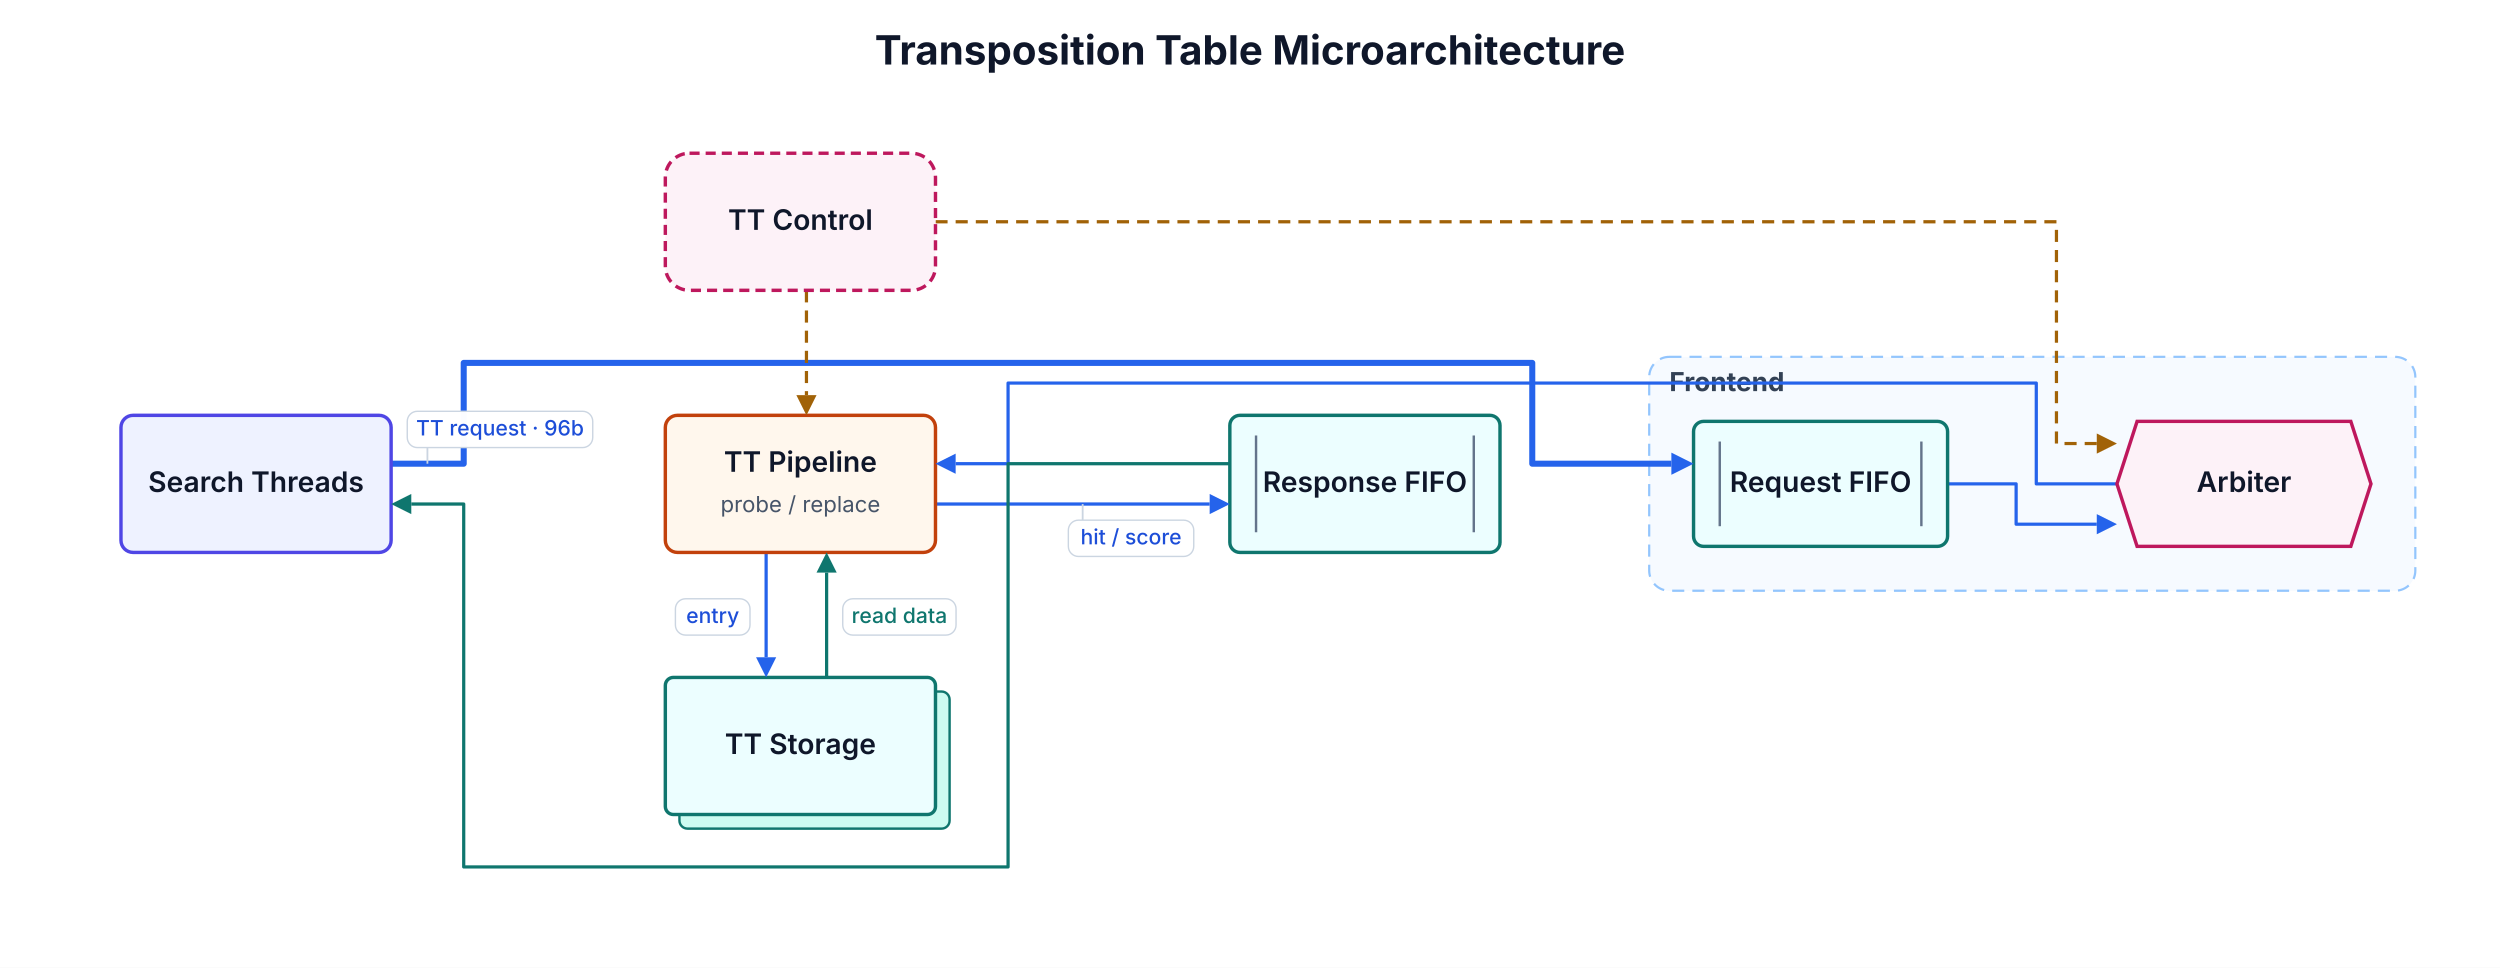
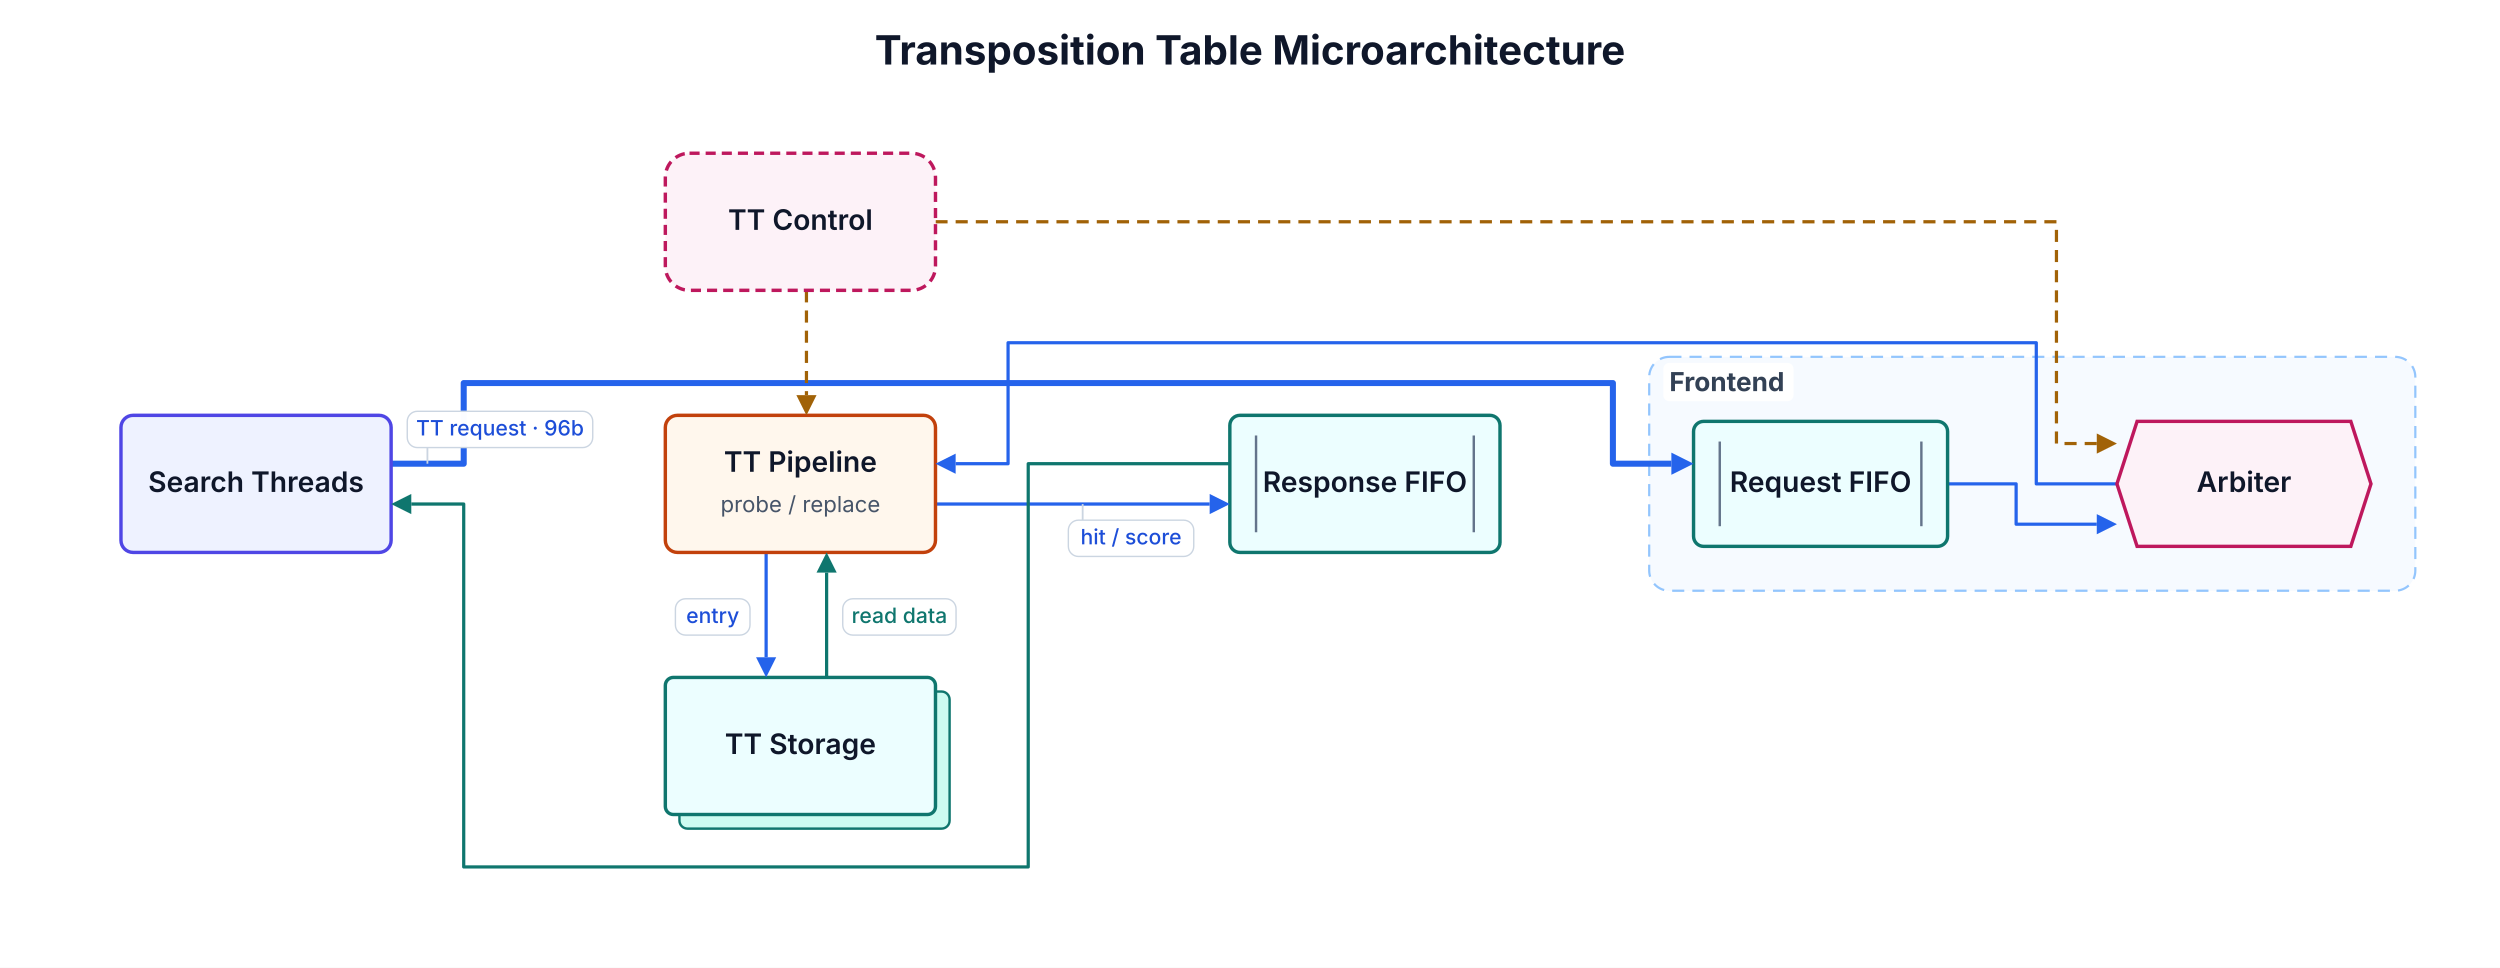
<svg xmlns="http://www.w3.org/2000/svg" role="img" aria-labelledby="diagram-title" width="1240" height="480" viewBox="0 0 1240 480">
  <defs>
    <style>
    .bg{fill:#ffffff}
    .title{font:650 20px Inter,"Segoe UI",Roboto,Helvetica,Arial,sans-serif;fill:#0f172a;text-anchor:middle}
    .block{fill:#f8fafc;stroke:#334155;stroke-width:1.7}
    .node.bigger .block{stroke-width:2}
    .node.smaller .block{stroke-width:1.4}
    .module{fill:#eef2ff;stroke:#4f46e5}
    .logic,.alu,.adder,.subtractor,.addsub,.multiplier,.comparator,.and,.or,.xor,.not{fill:#fff7ed;stroke:#c2410c}
    .memory-shadow{fill:#ccfbf1;stroke:#0f766e;stroke-width:1.2}
    .memory,.fifo{fill:#ecfeff;stroke:#0f766e}
    .reg,.counter{fill:#eff6ff;stroke:#2563eb}
    .fsm,.arbiter{fill:#fdf2f8;stroke:#be185d}
    .fsm{stroke-dasharray:5 3}
    .mux,.demux{fill:#fefce8;stroke:#a16207}
    .io{fill:#f0fdf4;stroke:#15803d}
    .symbol-line{fill:none;stroke:#64748b;stroke-width:1.2}
    .clock-glyph{stroke:#2563eb;stroke-width:1.7}
    .operator-badge{fill:#fff;stroke:#c2410c;stroke-width:1.2}
    .operator{font:700 12px Inter,"Segoe UI",Roboto,Helvetica,Arial,sans-serif;fill:#9a3412;text-anchor:middle}
    .operator.alu-operator{font-size:9px}
    .block-label{font:600 14px Inter,"Segoe UI",Roboto,Helvetica,Arial,sans-serif;fill:#0f172a;text-anchor:middle}
    .block-label.bigger{font-size:15px;font-weight:650}
    .block-label.smaller{font-size:13px;font-weight:550}
    .subtitle{font:11px Inter,"Segoe UI",Roboto,Helvetica,Arial,sans-serif;fill:#475569;text-anchor:middle}
    .subtitle.bigger{font-size:11.5px}
    .subtitle.smaller{font-size:10.5px}
    .group{fill-opacity:.58;stroke-width:1.1;stroke-dasharray:6 4}
    .group.group-0{fill:#eff6ff;stroke:#93c5fd}
    .group.group-1{fill:#f0fdf4;stroke:#86efac}
    .group.group-2{fill:#fff7ed;stroke:#fdba74}
    .group.group-3{fill:#faf5ff;stroke:#d8b4fe}
    .group-label{font:650 13px Inter,"Segoe UI",Roboto,Helvetica,Arial,sans-serif;fill:#334155}
+     .group-label-bg{fill:#fff;fill-opacity:.96}
    .edge{fill:none;stroke:#475569;stroke-width:1.6;stroke-linejoin:round;stroke-linecap:butt}
    .edge.data{stroke:#2563eb}
    .edge.bus{stroke-width:3}
    .edge.control{stroke:#a16207;stroke-dasharray:6 4}
    .edge.clock{stroke:#7c3aed;stroke-dasharray:2 3}
    .edge.response{stroke:#0f766e}
    .arrowhead{stroke:none}
    .arrowhead.data{fill:#2563eb}
    .arrowhead.control{fill:#a16207}
    .arrowhead.clock{fill:#7c3aed}
    .arrowhead.response{fill:#0f766e}
    .edge-label{font:500 10.5px Inter,"Segoe UI",Roboto,Helvetica,Arial,sans-serif;fill:#334155;text-anchor:middle}
    .edge-label.data{fill:#1d4ed8}
    .edge-label.control{fill:#854d0e}
    .edge-label.clock{fill:#6d28d9}
    .edge-label.response{fill:#0f766e}
    .edge-label-bg{fill:#fff;fill-opacity:.98;stroke:#cbd5e1;stroke-width:.7}
    .label-leader{fill:none;stroke:#cbd5e1;stroke-width:.9}
    </style>
  </defs>
  <rect x="0" y="0" width="1240" height="480" class="bg" />
  <text x="620.0" y="32" class="title">Transposition Table Microarchitecture</text>
  <rect x="818" y="177" width="380" height="116" rx="10" class="group group-0" />
-   <text x="828" y="194" class="group-label">Frontend</text>
  <rect x="337" y="343" width="134" height="68" rx="4" class="memory-shadow" />
-   <polyline points="194,230 230,230 230,180 760,180 760,230 829,230" class="edge data bus" />
+   <polyline points="194,230 230,230 230,190 800,190 800,230 829,230" class="edge data bus" />
  <polyline points="966,240 1000,240 1000,260 1040,260" class="edge data" />
-   <polyline points="1050,240 1010,240 1010,190 500,190 500,230 474,230" class="edge data" />
+   <polyline points="1050,240 1010,240 1010,170 500,170 500,230 474,230" class="edge data" />
  <polyline points="380,274 380,326" class="edge data" />
  <polyline points="410,336 410,284" class="edge response" />
  <polyline points="464,250 600,250" class="edge data" />
-   <polyline points="610,230 500,230 500,430 230,430 230,250 204,250" class="edge response" />
+   <polyline points="610,230 510,230 510,430 230,430 230,250 204,250" class="edge response" />
  <polyline points="464,110 1020,110 1020,220 1040,220" class="edge control" />
  <polyline points="400,144 400,196" class="edge control" />
  <g class="node normal">
    <rect x="60" y="206" width="134" height="68" rx="6" class="block module" />
    <text x="127" y="244.0" class="block-label">Search Threads</text>
  </g>
  <g class="node normal">
    <rect x="840" y="209" width="126" height="62" rx="5" class="block fifo" />
    <line x1="853" y1="219" x2="853" y2="261" class="symbol-line" />
    <line x1="953" y1="219" x2="953" y2="261" class="symbol-line" />
    <text x="903" y="244.0" class="block-label">Request FIFO</text>
  </g>
  <g class="node normal">
    <polygon points="1060,209 1166,209 1176,240 1166,271 1060,271 1050,240" class="block arbiter" />
    <text x="1113" y="244.0" class="block-label">Arbiter</text>
  </g>
  <g class="node normal">
    <rect x="330" y="206" width="134" height="68" rx="6" class="block logic" />
    <text x="397" y="234.0" class="block-label">TT Pipeline</text>
    <text x="397" y="254.0" class="subtitle">probe / replace</text>
  </g>
  <g class="node normal">
    <rect x="330" y="336" width="134" height="68" rx="4" class="block memory" />
    <text x="397" y="374.0" class="block-label">TT Storage</text>
  </g>
  <g class="node normal">
    <rect x="610" y="206" width="134" height="68" rx="5" class="block fifo" />
    <line x1="623" y1="216" x2="623" y2="264" class="symbol-line" />
    <line x1="731" y1="216" x2="731" y2="264" class="symbol-line" />
    <text x="677" y="244.0" class="block-label">Response FIFO</text>
  </g>
  <g class="node normal">
    <rect x="330" y="76" width="134" height="68" rx="12" class="block fsm" />
    <text x="397" y="114.0" class="block-label">TT Control</text>
  </g>
  <polygon points="829,235.5 840,230 829,224.5" class="arrowhead data bus" />
  <polygon points="1040,265 1050,260 1040,255" class="arrowhead data" />
  <polygon points="474,225 464,230 474,235" class="arrowhead data" />
  <polygon points="375,326 380,336 385,326" class="arrowhead data" />
  <polygon points="415,284 410,274 405,284" class="arrowhead response" />
  <polygon points="600,255 610,250 600,245" class="arrowhead data" />
  <polygon points="204,245 194,250 204,255" class="arrowhead response" />
  <polygon points="1040,225 1050,220 1040,215" class="arrowhead control" />
  <polygon points="395,196 400,206 405,196" class="arrowhead control" />
+   <rect x="825.0" y="180.0" width="64.6" height="19.0" rx="3" class="group-label-bg" />
+   <text x="828.0" y="194.0" class="group-label">Frontend</text>
  <polyline points="212,230 212,222" class="label-leader" />
  <rect x="202.0" y="204.0" width="92.0" height="18.0" rx="5" class="edge-label-bg" />
  <text x="248.0" y="216.0" class="edge-label data">TT request · 96b</text>
  <rect x="335.0" y="297.0" width="37.0" height="18.0" rx="5" class="edge-label-bg" />
  <text x="353.5" y="309.0" class="edge-label data">entry</text>
  <rect x="418.0" y="297.0" width="56.2" height="18.0" rx="5" class="edge-label-bg" />
  <text x="446.1" y="309.0" class="edge-label response">read data</text>
  <polyline points="537,250 537,258" class="label-leader" />
  <rect x="529.9" y="258.0" width="62.2" height="18.0" rx="5" class="edge-label-bg" />
  <text x="561.0" y="270.0" class="edge-label data">hit / score</text>
</svg>
